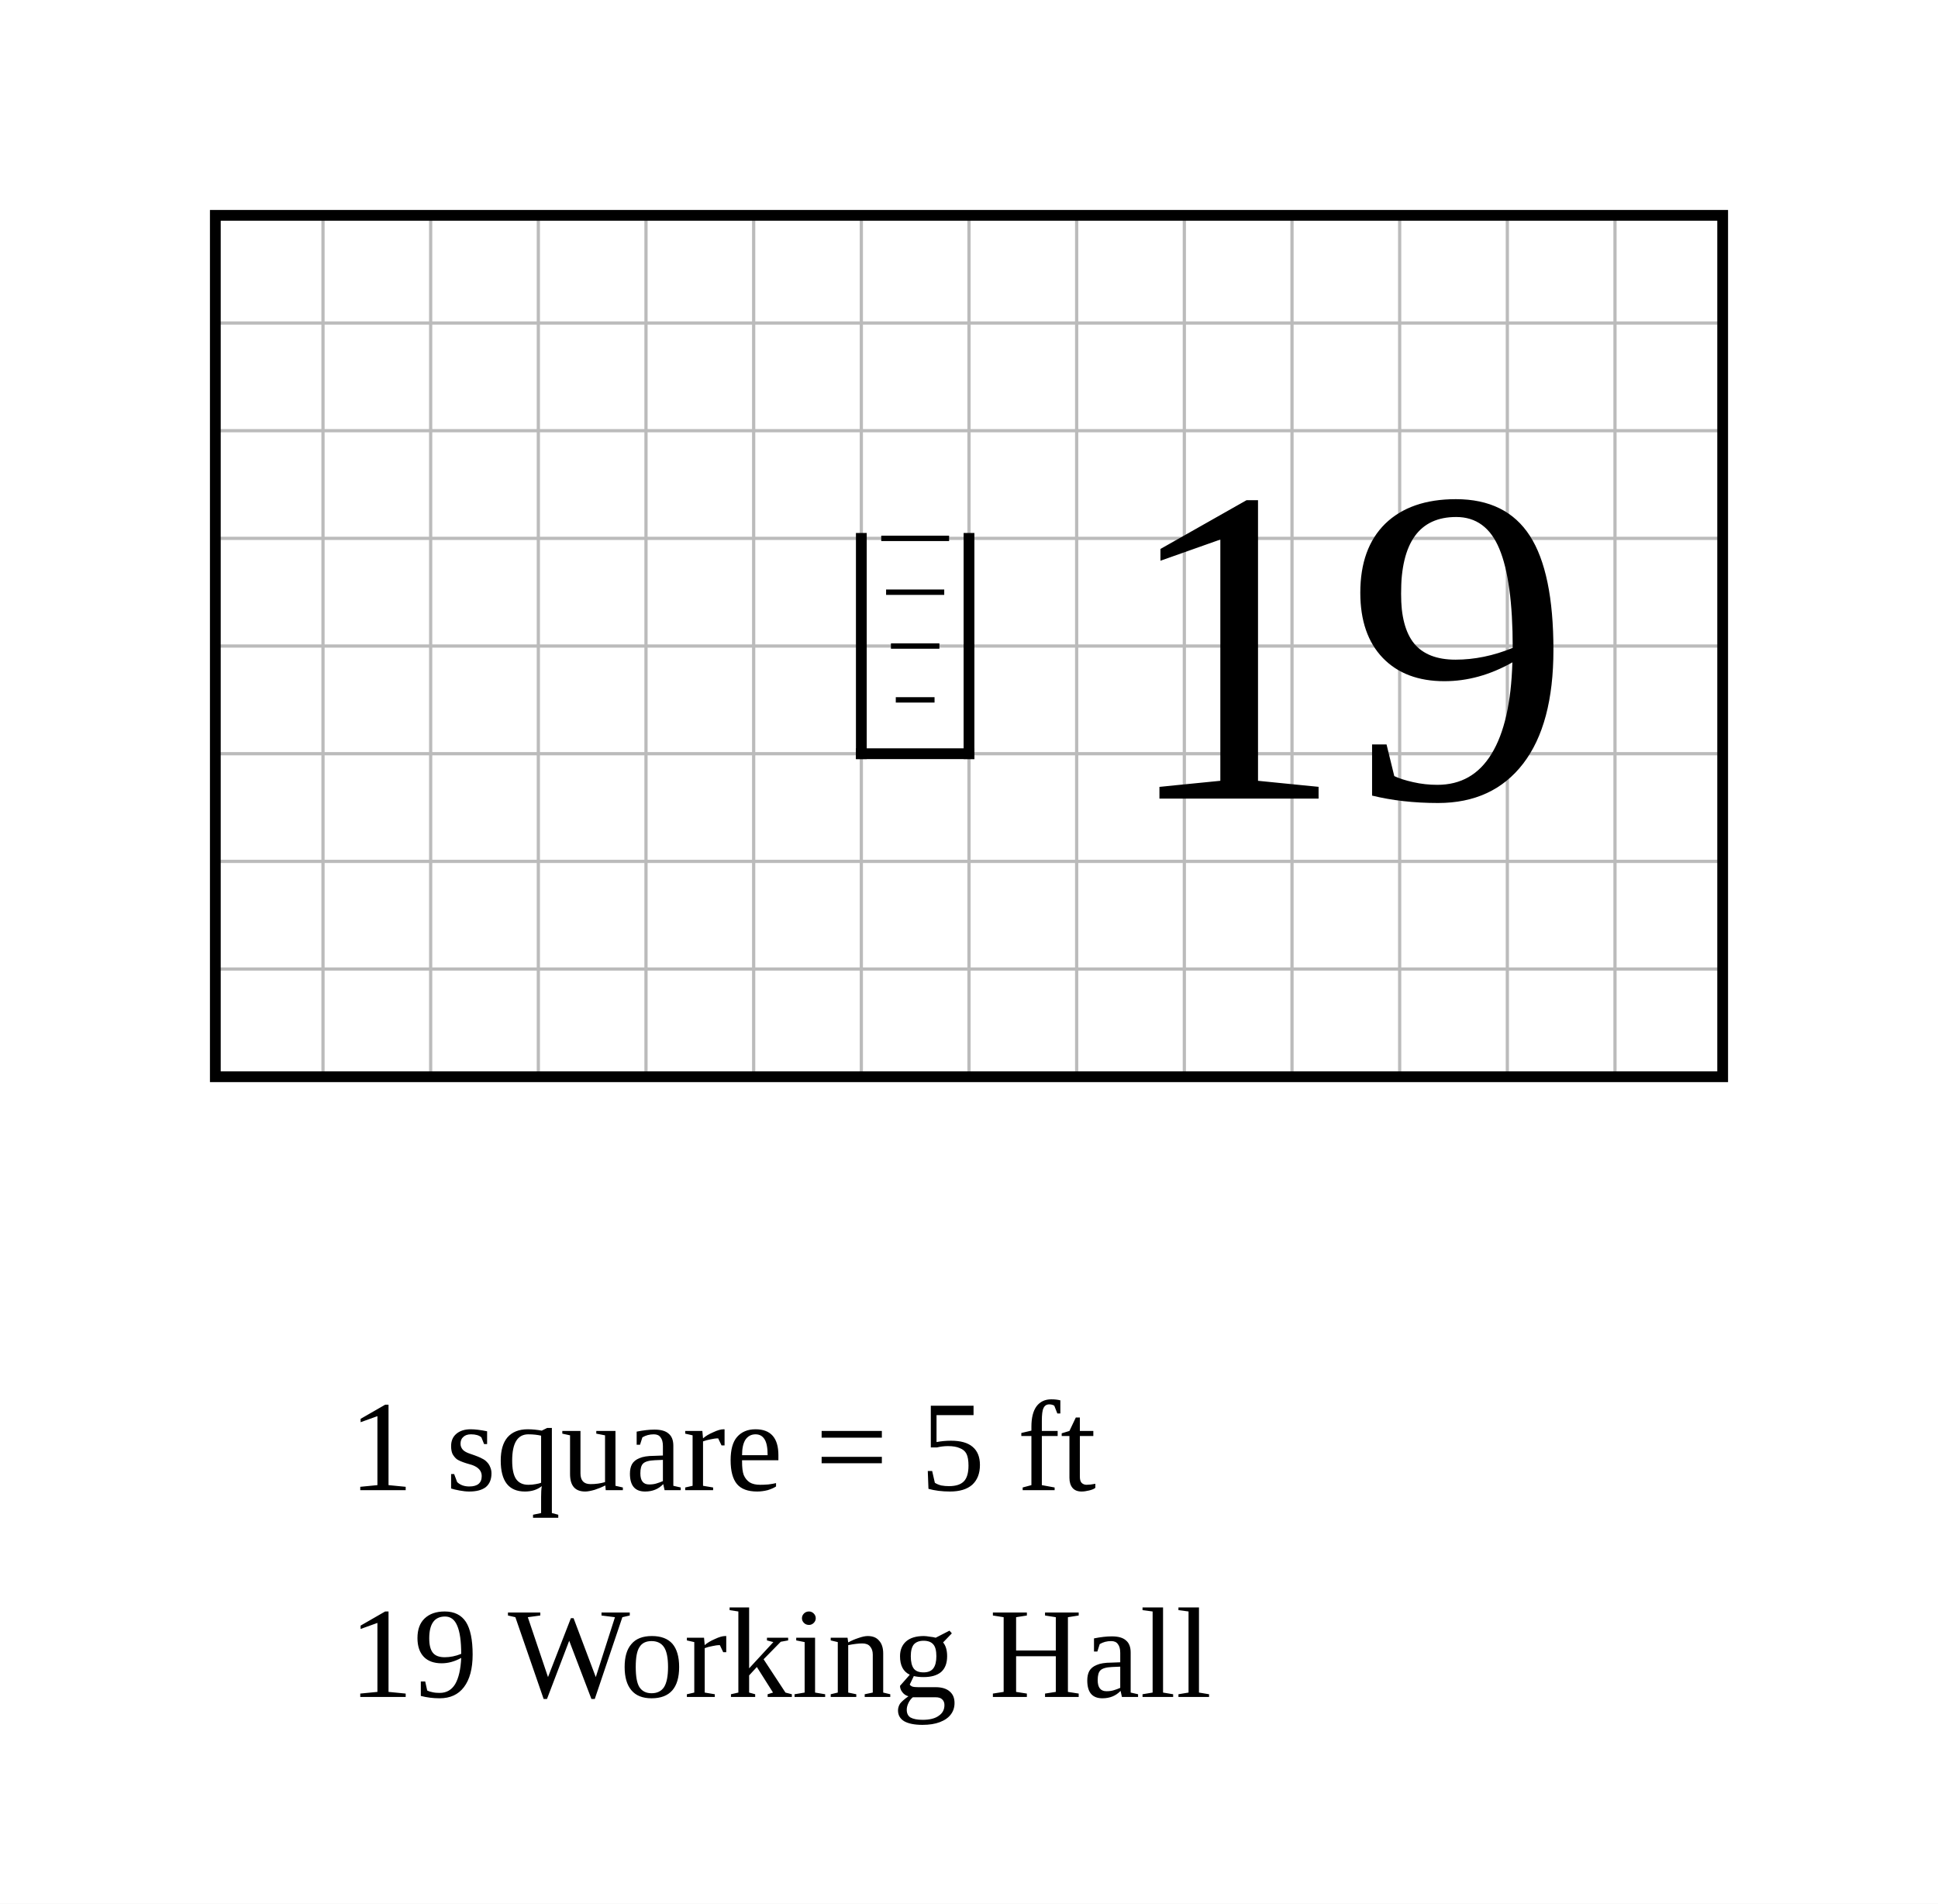
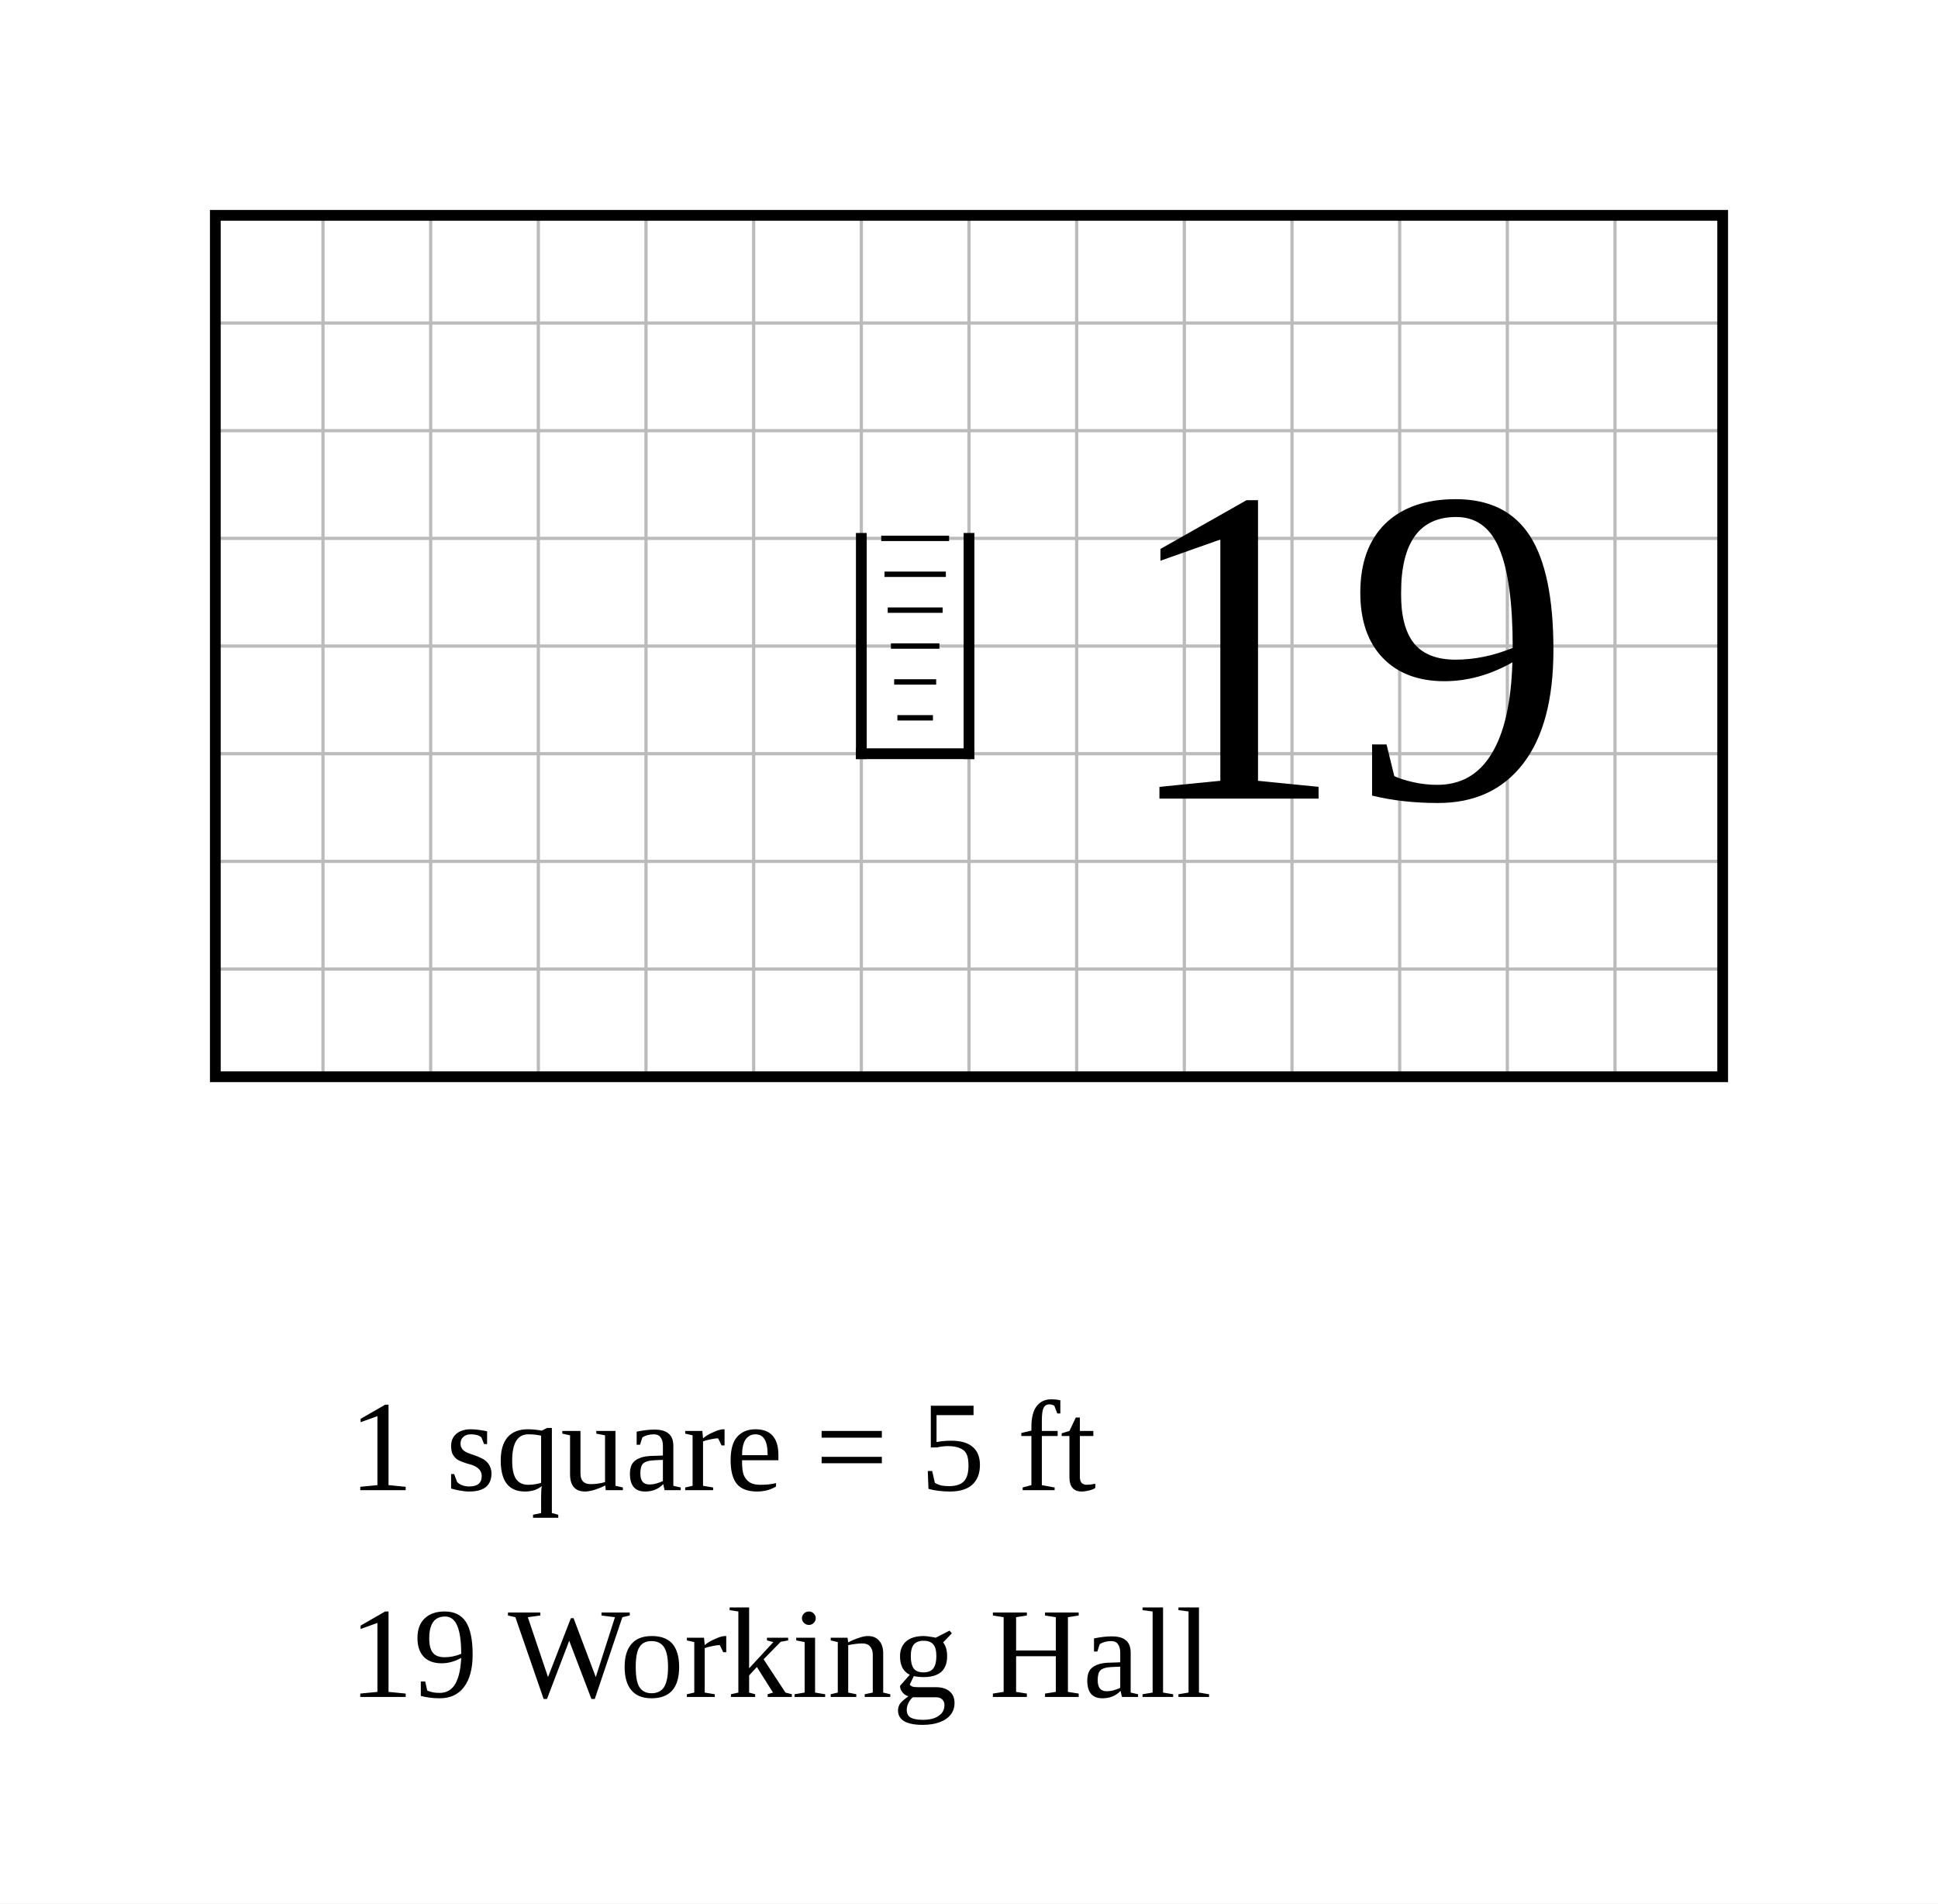
<svg xmlns="http://www.w3.org/2000/svg" width="900" height="884" viewBox="-10 -10 90 88.4">
  <rect x="-10" y="-10" width="90" height="88.4" fill="white" />
  <g stroke="#bbb" stroke-width="0.15">
    <line x1="0" y1="0" x2="0" y2="40" />
    <line x1="5" y1="0" x2="5" y2="40" />
    <line x1="10" y1="0" x2="10" y2="40" />
    <line x1="15" y1="0" x2="15" y2="40" />
    <line x1="20" y1="0" x2="20" y2="40" />
    <line x1="25" y1="0" x2="25" y2="40" />
    <line x1="30" y1="0" x2="30" y2="40" />
    <line x1="35" y1="0" x2="35" y2="40" />
    <line x1="40" y1="0" x2="40" y2="40" />
    <line x1="45" y1="0" x2="45" y2="40" />
    <line x1="50" y1="0" x2="50" y2="40" />
    <line x1="55" y1="0" x2="55" y2="40" />
    <line x1="60" y1="0" x2="60" y2="40" />
    <line x1="65" y1="0" x2="65" y2="40" />
    <line x1="70" y1="0" x2="70" y2="40" />
    <line x1="0" y1="0" x2="70" y2="0" />
    <line x1="0" y1="5" x2="70" y2="5" />
    <line x1="0" y1="10" x2="70" y2="10" />
    <line x1="0" y1="15" x2="70" y2="15" />
    <line x1="0" y1="20" x2="70" y2="20" />
    <line x1="0" y1="25" x2="70" y2="25" />
    <line x1="0" y1="30" x2="70" y2="30" />
    <line x1="0" y1="35" x2="70" y2="35" />
    <line x1="0" y1="40" x2="70" y2="40" />
  </g>
  <rect data-room="work-hall" x="0" y="0" width="70" height="40" fill="none" stroke="black" stroke-width="0.5" />
  <text data-room="work-hall" x="52.5" y="20" text-anchor="middle" dominant-baseline="central" font-size="21">19</text>
  <g class="stairs" data-room="work-hall">
    <line x1="30" y1="25" x2="35" y2="25" stroke="black" stroke-width="0.5" stroke-linecap="square" />
    <line x1="30" y1="15" x2="30" y2="25" stroke="black" stroke-width="0.5" stroke-linecap="square" />
    <line x1="35" y1="15" x2="35" y2="25" stroke="black" stroke-width="0.5" stroke-linecap="square" />
    <line x1="30.925" y1="15" x2="34.075" y2="15" stroke="black" stroke-width="0.25" />
-     <line x1="31.15" y1="17.5" x2="33.85" y2="17.5" stroke="black" stroke-width="0.25" />
+     <line x1="31.075" y1="16.667" x2="33.925" y2="16.667" stroke="black" stroke-width="0.25" />
+     <line x1="31.225" y1="18.333" x2="33.775" y2="18.333" stroke="black" stroke-width="0.25" />
    <line x1="31.375" y1="20" x2="33.625" y2="20" stroke="black" stroke-width="0.25" />
-     <line x1="31.6" y1="22.5" x2="33.4" y2="22.5" stroke="black" stroke-width="0.25" />
+     <line x1="31.525" y1="21.667" x2="33.475" y2="21.667" stroke="black" stroke-width="0.25" />
+     <line x1="31.675" y1="23.333" x2="33.325" y2="23.333" stroke="black" stroke-width="0.25" />
  </g>
  <text class="scale" x="6.2" y="59.2" font-size="6">1 square = 5 ft</text>
  <text class="key" x="6.2" y="68.8" font-size="6">19  Working Hall</text>
</svg>
